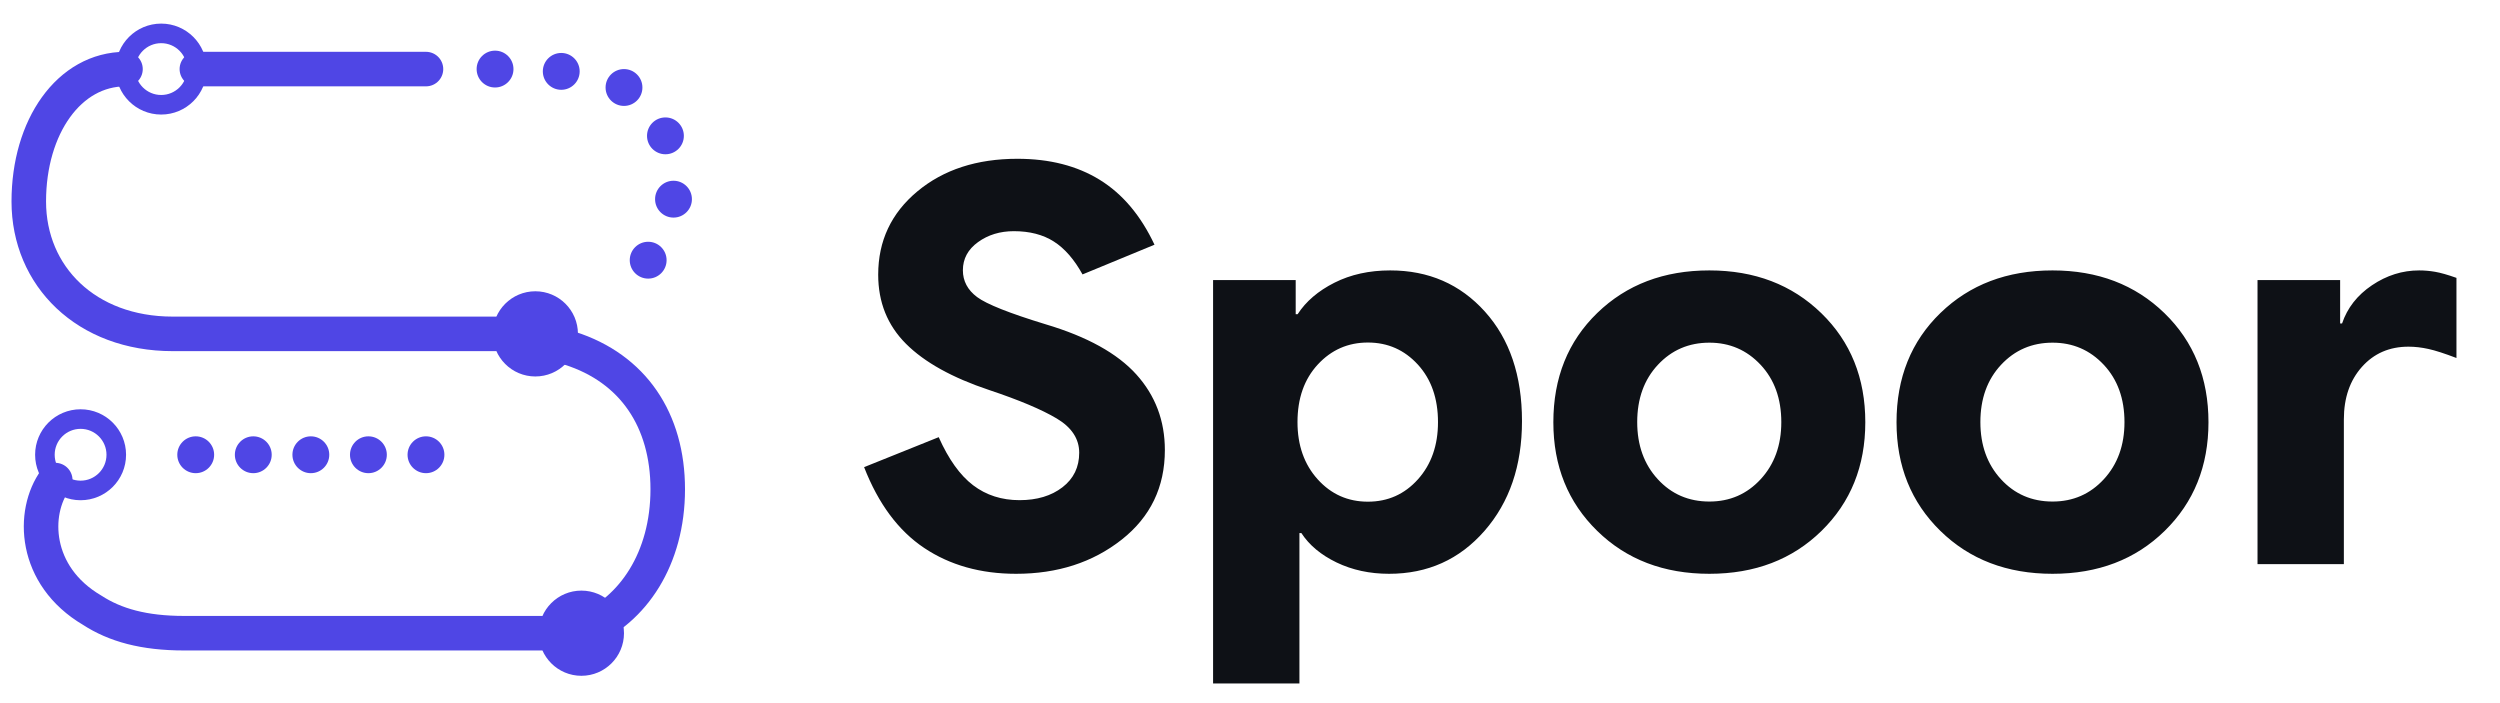
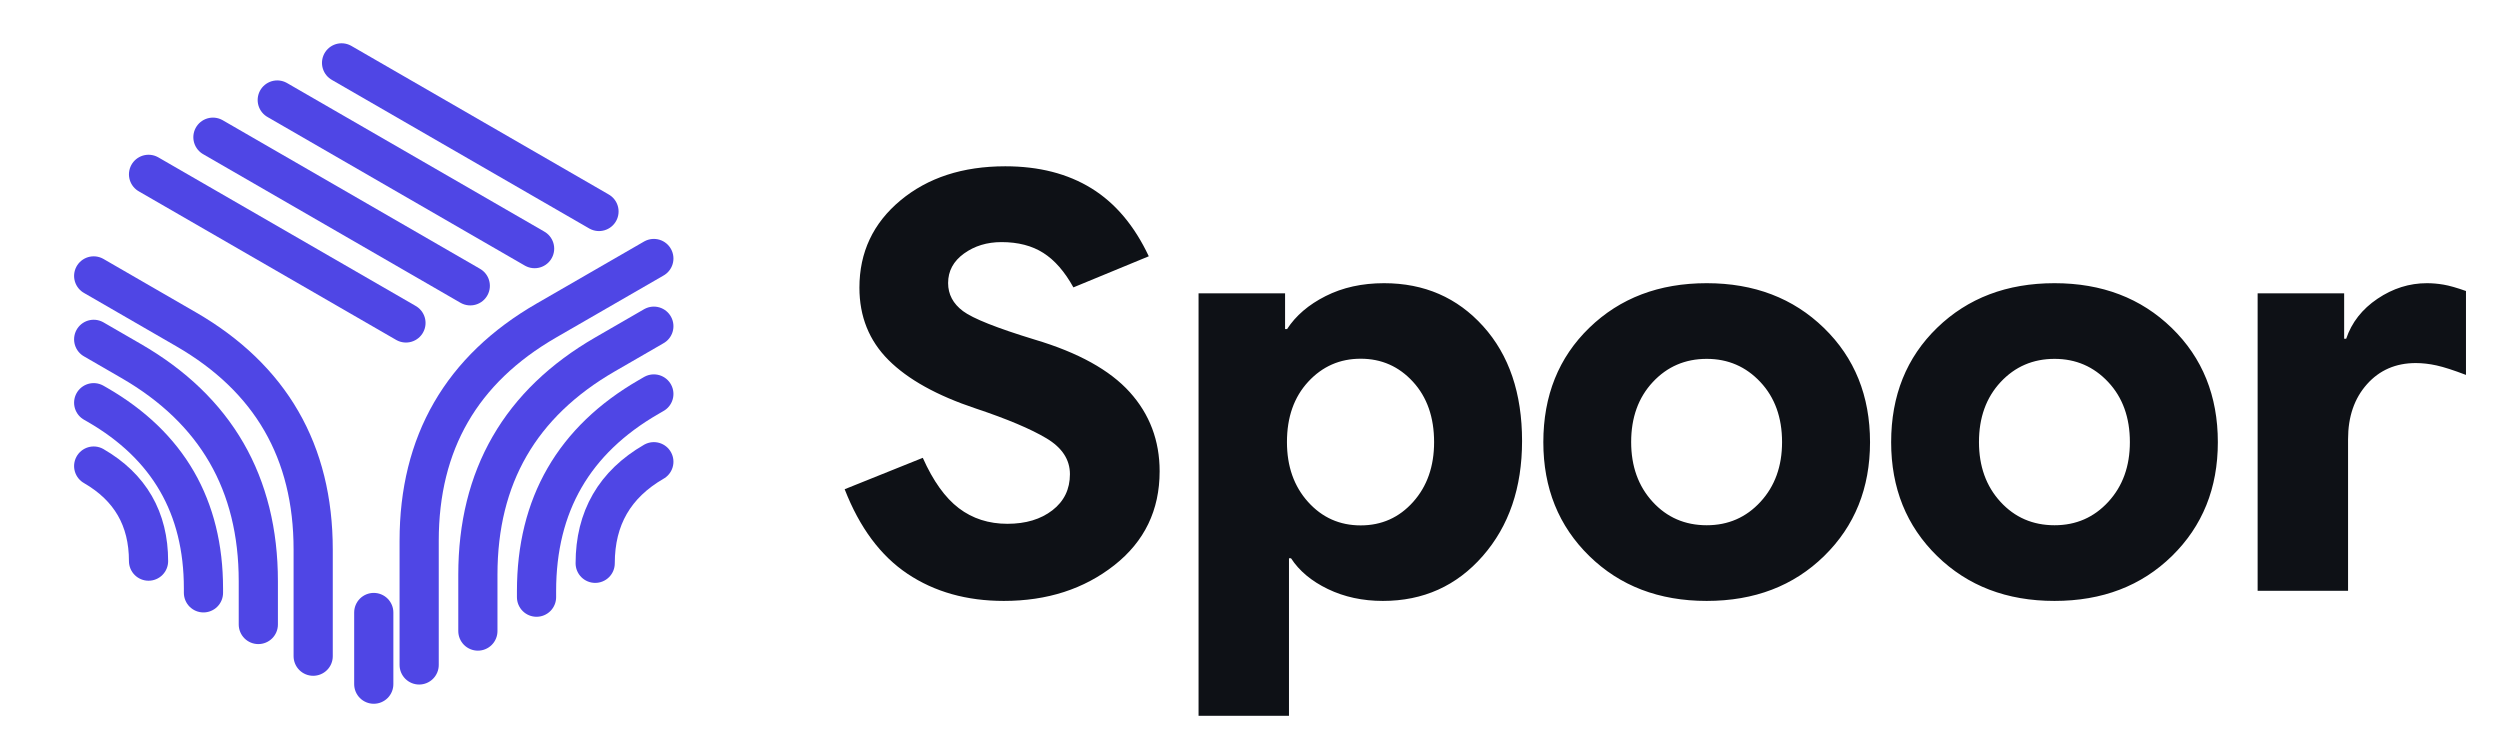
- <svg xmlns="http://www.w3.org/2000/svg" viewBox="0 0 434.3 122" role="img" aria-label="Spoor">
-   <path d="M21.8 12 C12 12 5 22 5 35 C5 48 15 58 30 58 L86 58" fill="none" stroke="#4F46E5" stroke-width="6.0" stroke-linecap="round" stroke-linejoin="round" />
-   <path d="M34.2 12 L74 12" fill="none" stroke="#4F46E5" stroke-width="6.0" stroke-linecap="round" stroke-linejoin="round" />
-   <path d="M99 60.5 C110 64 116 73 116 85 C116 97 110 106 101.5 109.5" fill="none" stroke="#4F46E5" stroke-width="6.0" stroke-linecap="round" stroke-linejoin="round" />
-   <path d="M9.6 83.4 C5.5 89 5.8 100 16 106 C20 108.6 25 110 32 110 L94 110" fill="none" stroke="#4F46E5" stroke-width="6.0" stroke-linecap="round" stroke-linejoin="round" />
-   <circle cx="86" cy="12" r="3.2" fill="#4F46E5" />
-   <circle cx="97.5" cy="12.4" r="3.2" fill="#4F46E5" />
-   <circle cx="108.4" cy="15.2" r="3.2" fill="#4F46E5" />
-   <circle cx="115.6" cy="23.6" r="3.2" fill="#4F46E5" />
-   <circle cx="117" cy="34.6" r="3.2" fill="#4F46E5" />
-   <circle cx="112.6" cy="45.2" r="3.2" fill="#4F46E5" />
-   <circle cx="34" cy="79" r="3.2" fill="#4F46E5" />
-   <circle cx="44" cy="79" r="3.2" fill="#4F46E5" />
-   <circle cx="54" cy="79" r="3.2" fill="#4F46E5" />
-   <circle cx="64" cy="79" r="3.2" fill="#4F46E5" />
-   <circle cx="74" cy="79" r="3.2" fill="#4F46E5" />
-   <circle cx="28" cy="12" r="6.2" fill="none" stroke="#4F46E5" stroke-width="3.4" />
-   <circle cx="14" cy="79" r="6.2" fill="none" stroke="#4F46E5" stroke-width="3.4" />
-   <circle cx="93" cy="58" r="7.4" fill="#4F46E5" />
-   <circle cx="101" cy="110" r="7.4" fill="#4F46E5" />
-   <path d="M176.512 99.68Q167.272 99.68 160.552 95.192Q153.832 90.704 150.112 81.152Q150.112 81.152 150.112 81.152Q150.112 81.152 150.112 81.152L163.072 75.944Q163.072 75.944 163.072 75.944Q163.072 75.944 163.072 75.944Q165.64 81.704 169.048 84.296Q172.456 86.888 177.112 86.888Q181.672 86.888 184.576 84.644Q187.48 82.4 187.48 78.656Q187.48 75.032 183.58 72.704Q179.68 70.376 171.856 67.76Q162.208 64.544 157.384 59.72Q152.56 54.896 152.56 47.72Q152.56 38.912 159.364 33.248Q166.168 27.584 176.752 27.584Q185.128 27.584 191.056 31.244Q196.984 34.904 200.56 42.512Q200.56 42.512 200.56 42.512Q200.56 42.512 200.56 42.512L188.056 47.672Q188.056 47.672 188.056 47.672Q188.056 47.672 188.056 47.672Q185.896 43.76 183.076 41.96Q180.256 40.16 176.128 40.16Q172.528 40.16 169.9 42.061Q167.272 43.961 167.272 46.952Q167.272 49.76 169.744 51.608Q172.216 53.456 181.648 56.336Q192.448 59.552 197.404 65.048Q202.36 70.544 202.36 78.176Q202.36 87.848 194.836 93.764Q187.312 99.68 176.512 99.68ZM210.736 118.736Q210.736 118.736 210.736 118.736Q210.736 118.736 210.736 118.736V48.656Q210.736 48.656 210.736 48.656Q210.736 48.656 210.736 48.656H225.088Q225.088 48.656 225.088 48.656Q225.088 48.656 225.088 48.656V58.184L221.728 54.584H225.424Q227.584 51.248 231.82 49.112Q236.056 46.976 241.504 46.976Q251.512 46.976 257.956 54.128Q264.4 61.28 264.4 73.152Q264.4 84.776 257.884 92.228Q251.368 99.68 241.312 99.68Q236.272 99.68 232.192 97.712Q228.112 95.744 226.072 92.6H225.736V118.736Q225.736 118.736 225.736 118.736Q225.736 118.736 225.736 118.736ZM237.628 87.152Q242.848 87.152 246.328 83.264Q249.808 79.376 249.808 73.336Q249.808 67.153 246.304 63.328Q242.8 59.504 237.628 59.504Q232.456 59.504 228.928 63.32Q225.4 67.136 225.4 73.328Q225.4 79.376 228.904 83.264Q232.408 87.152 237.628 87.152ZM296.944 99.68Q285.088 99.68 277.468 92.228Q269.848 84.776 269.848 73.352Q269.848 61.76 277.48 54.368Q285.112 46.976 296.944 46.976Q308.752 46.976 316.396 54.404Q324.04 61.832 324.04 73.352Q324.04 84.776 316.432 92.228Q308.824 99.68 296.944 99.68ZM296.956 87.128Q302.296 87.128 305.872 83.24Q309.448 79.352 309.448 73.333Q309.448 67.208 305.848 63.368Q302.248 59.528 296.956 59.528Q291.592 59.528 288.004 63.38Q284.416 67.232 284.416 73.327Q284.416 79.352 287.98 83.24Q291.544 87.128 296.956 87.128ZM356.56 99.68Q344.704 99.68 337.084 92.228Q329.464 84.776 329.464 73.352Q329.464 61.76 337.096 54.368Q344.728 46.976 356.56 46.976Q368.368 46.976 376.012 54.404Q383.656 61.832 383.656 73.352Q383.656 84.776 376.048 92.228Q368.44 99.68 356.56 99.68ZM356.572 87.128Q361.912 87.128 365.488 83.24Q369.064 79.352 369.064 73.333Q369.064 67.208 365.464 63.368Q361.864 59.528 356.572 59.528Q351.208 59.528 347.62 63.38Q344.032 67.232 344.032 73.327Q344.032 79.352 347.596 83.24Q351.16 87.128 356.572 87.128ZM392.176 98.0Q392.176 98.0 392.176 98.0Q392.176 98.0 392.176 98.0V48.656Q392.176 48.656 392.176 48.656Q392.176 48.656 392.176 48.656H406.528Q406.528 48.656 406.528 48.656Q406.528 48.656 406.528 48.656V58.112L405.016 56.192H406.864Q408.232 52.136 412.06 49.556Q415.888 46.976 420.256 46.976Q421.6 46.976 423.016 47.216Q424.432 47.456 426.736 48.272Q426.736 48.272 426.736 48.272Q426.736 48.272 426.736 48.272V62.192Q426.736 62.192 426.736 62.192Q426.736 62.192 426.736 62.192Q423.664 61.016 421.864 60.62Q420.064 60.224 418.408 60.224Q413.44 60.224 410.308 63.74Q407.176 67.256 407.176 72.848V98.0Q407.176 98.0 407.176 98.0Q407.176 98.0 407.176 98.0Z" fill="#0E1116" />
+ <svg xmlns="http://www.w3.org/2000/svg" viewBox="0 0 414.7 122" role="img" aria-label="Spoor">
+   <path d="M24.64 28.92 L67.34 53.57" fill="none" stroke="#4F46E5" stroke-width="6.50" stroke-linecap="round" stroke-linejoin="round" />
+   <path d="M35.32 22.76 L78.01 47.41" fill="none" stroke="#4F46E5" stroke-width="6.50" stroke-linecap="round" stroke-linejoin="round" />
+   <path d="M45.99 16.59 L88.68 41.24" fill="none" stroke="#4F46E5" stroke-width="6.50" stroke-linecap="round" stroke-linejoin="round" />
+   <path d="M56.66 10.43 L99.36 35.08" fill="none" stroke="#4F46E5" stroke-width="6.50" stroke-linecap="round" stroke-linejoin="round" />
+   <path d="M15.54 77.31 L15.54 77.31 Q24.64 82.57 24.64 93.08 L24.64 93.08" fill="none" stroke="#4F46E5" stroke-width="6.50" stroke-linecap="round" stroke-linejoin="round" />
+   <path d="M15.54 66.80 L16.17 67.16 Q33.75 77.31 33.75 97.61 L33.75 98.34" fill="none" stroke="#4F46E5" stroke-width="6.50" stroke-linecap="round" stroke-linejoin="round" />
+   <path d="M15.54 56.29 L21.75 59.88 Q42.85 72.06 42.85 96.42 L42.85 103.59" fill="none" stroke="#4F46E5" stroke-width="6.50" stroke-linecap="round" stroke-linejoin="round" />
+   <path d="M15.54 45.77 L30.86 54.62 Q51.95 66.80 51.95 91.16 L51.95 108.85" fill="none" stroke="#4F46E5" stroke-width="6.50" stroke-linecap="round" stroke-linejoin="round" />
+   <path d="M108.46 76.59 L108.46 76.59 Q98.73 82.21 98.73 93.44 L98.73 93.44" fill="none" stroke="#4F46E5" stroke-width="6.50" stroke-linecap="round" stroke-linejoin="round" />
+   <path d="M108.46 65.35 L107.58 65.86 Q89.00 76.59 89.00 98.05 L89.00 99.06" fill="none" stroke="#4F46E5" stroke-width="6.50" stroke-linecap="round" stroke-linejoin="round" />
+   <path d="M108.46 54.11 L100.36 58.79 Q79.27 70.97 79.27 95.33 L79.27 104.68" fill="none" stroke="#4F46E5" stroke-width="6.50" stroke-linecap="round" stroke-linejoin="round" />
+   <path d="M108.46 42.88 L90.63 53.17 Q69.53 65.35 69.53 89.71 L69.53 110.30" fill="none" stroke="#4F46E5" stroke-width="6.50" stroke-linecap="round" stroke-linejoin="round" />
+   <path d="M62.00 113.49 L62.00 101.60" fill="none" stroke="#4F46E5" stroke-width="6.50" stroke-linecap="round" stroke-linejoin="round" />
+   <path d="M166.512 99.68Q157.272 99.68 150.552 95.192Q143.832 90.704 140.112 81.152Q140.112 81.152 140.112 81.152Q140.112 81.152 140.112 81.152L153.072 75.944Q153.072 75.944 153.072 75.944Q153.072 75.944 153.072 75.944Q155.64 81.704 159.048 84.296Q162.456 86.888 167.112 86.888Q171.672 86.888 174.576 84.644Q177.48 82.4 177.48 78.656Q177.48 75.032 173.58 72.704Q169.68 70.376 161.856 67.76Q152.208 64.544 147.384 59.72Q142.56 54.896 142.56 47.72Q142.56 38.912 149.364 33.248Q156.168 27.584 166.752 27.584Q175.128 27.584 181.056 31.244Q186.984 34.904 190.56 42.512Q190.56 42.512 190.56 42.512Q190.56 42.512 190.56 42.512L178.056 47.672Q178.056 47.672 178.056 47.672Q178.056 47.672 178.056 47.672Q175.896 43.76 173.076 41.96Q170.256 40.16 166.128 40.16Q162.528 40.16 159.9 42.061Q157.272 43.961 157.272 46.952Q157.272 49.76 159.744 51.608Q162.216 53.456 171.648 56.336Q182.448 59.552 187.404 65.048Q192.36 70.544 192.36 78.176Q192.36 87.848 184.836 93.764Q177.312 99.68 166.512 99.68ZM198.816 118.736Q198.816 118.736 198.816 118.736Q198.816 118.736 198.816 118.736V48.656Q198.816 48.656 198.816 48.656Q198.816 48.656 198.816 48.656H213.168Q213.168 48.656 213.168 48.656Q213.168 48.656 213.168 48.656V58.184L209.808 54.584H213.504Q215.664 51.248 219.9 49.112Q224.136 46.976 229.584 46.976Q239.592 46.976 246.036 54.128Q252.48 61.28 252.48 73.152Q252.48 84.776 245.964 92.228Q239.448 99.68 229.392 99.68Q224.352 99.68 220.272 97.712Q216.192 95.744 214.152 92.6H213.816V118.736Q213.816 118.736 213.816 118.736Q213.816 118.736 213.816 118.736ZM225.708 87.152Q230.928 87.152 234.408 83.264Q237.888 79.376 237.888 73.336Q237.888 67.153 234.384 63.328Q230.88 59.504 225.708 59.504Q220.536 59.504 217.008 63.32Q213.48 67.136 213.48 73.328Q213.48 79.376 216.984 83.264Q220.488 87.152 225.708 87.152ZM283.104 99.68Q271.248 99.68 263.628 92.228Q256.008 84.776 256.008 73.352Q256.008 61.76 263.64 54.368Q271.272 46.976 283.104 46.976Q294.912 46.976 302.556 54.404Q310.2 61.832 310.2 73.352Q310.2 84.776 302.592 92.228Q294.984 99.68 283.104 99.68ZM283.116 87.128Q288.456 87.128 292.032 83.24Q295.608 79.352 295.608 73.333Q295.608 67.208 292.008 63.368Q288.408 59.528 283.116 59.528Q277.752 59.528 274.164 63.38Q270.576 67.232 270.576 73.327Q270.576 79.352 274.14 83.24Q277.704 87.128 283.116 87.128ZM340.8 99.68Q328.944 99.68 321.324 92.228Q313.704 84.776 313.704 73.352Q313.704 61.76 321.336 54.368Q328.968 46.976 340.8 46.976Q352.608 46.976 360.252 54.404Q367.896 61.832 367.896 73.352Q367.896 84.776 360.288 92.228Q352.68 99.68 340.8 99.68ZM340.812 87.128Q346.152 87.128 349.728 83.24Q353.304 79.352 353.304 73.333Q353.304 67.208 349.704 63.368Q346.104 59.528 340.812 59.528Q335.448 59.528 331.86 63.38Q328.272 67.232 328.272 73.327Q328.272 79.352 331.836 83.24Q335.4 87.128 340.812 87.128ZM374.496 98.0Q374.496 98.0 374.496 98.0Q374.496 98.0 374.496 98.0V48.656Q374.496 48.656 374.496 48.656Q374.496 48.656 374.496 48.656H388.848Q388.848 48.656 388.848 48.656Q388.848 48.656 388.848 48.656V58.112L387.336 56.192H389.184Q390.552 52.136 394.38 49.556Q398.208 46.976 402.576 46.976Q403.92 46.976 405.336 47.216Q406.752 47.456 409.056 48.272Q409.056 48.272 409.056 48.272Q409.056 48.272 409.056 48.272V62.192Q409.056 62.192 409.056 62.192Q409.056 62.192 409.056 62.192Q405.984 61.016 404.184 60.62Q402.384 60.224 400.728 60.224Q395.76 60.224 392.628 63.74Q389.496 67.256 389.496 72.848V98.0Q389.496 98.0 389.496 98.0Q389.496 98.0 389.496 98.0Z" fill="#0E1116" />
</svg>
